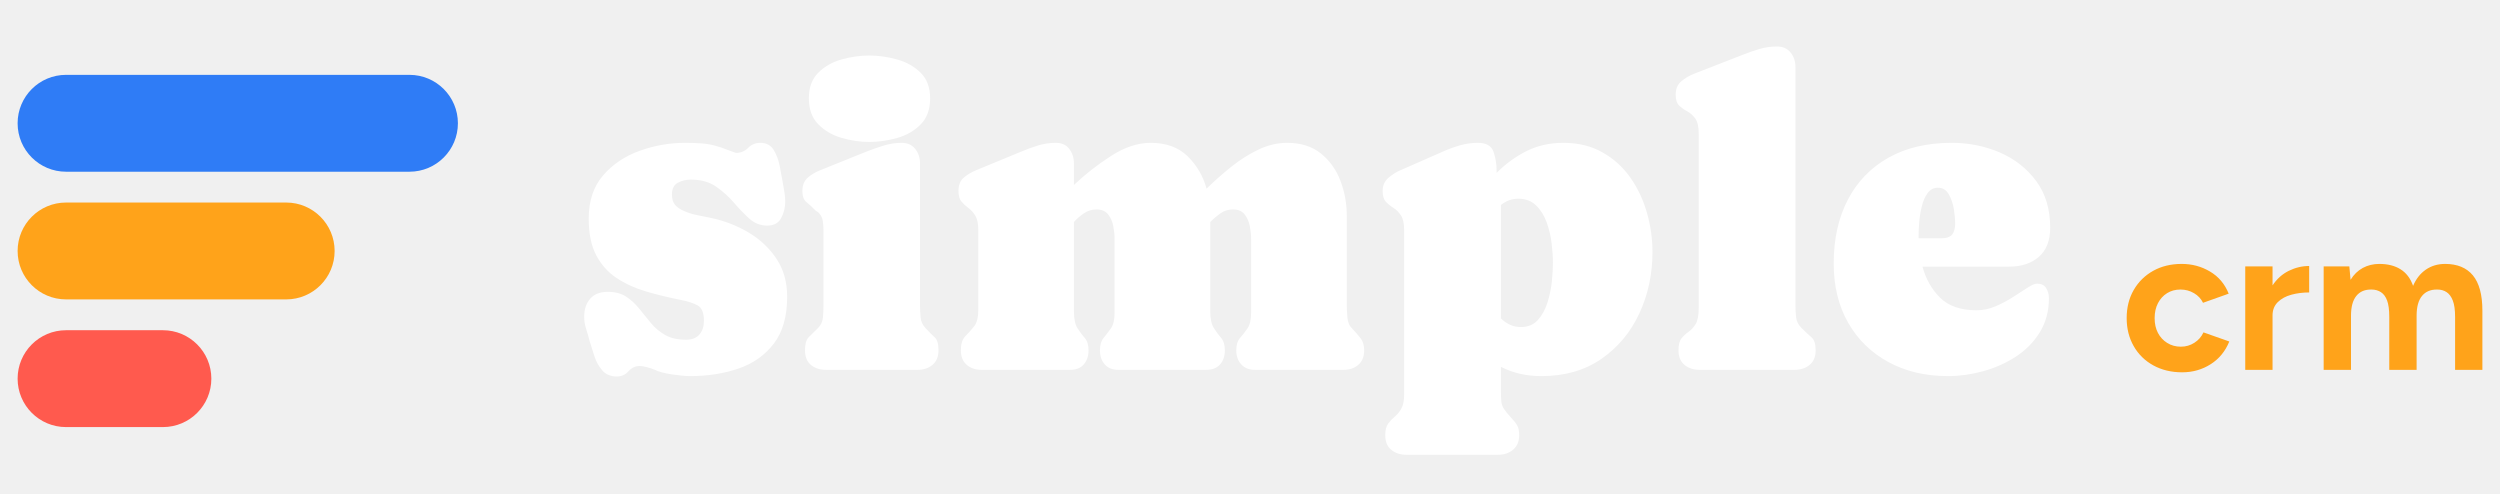
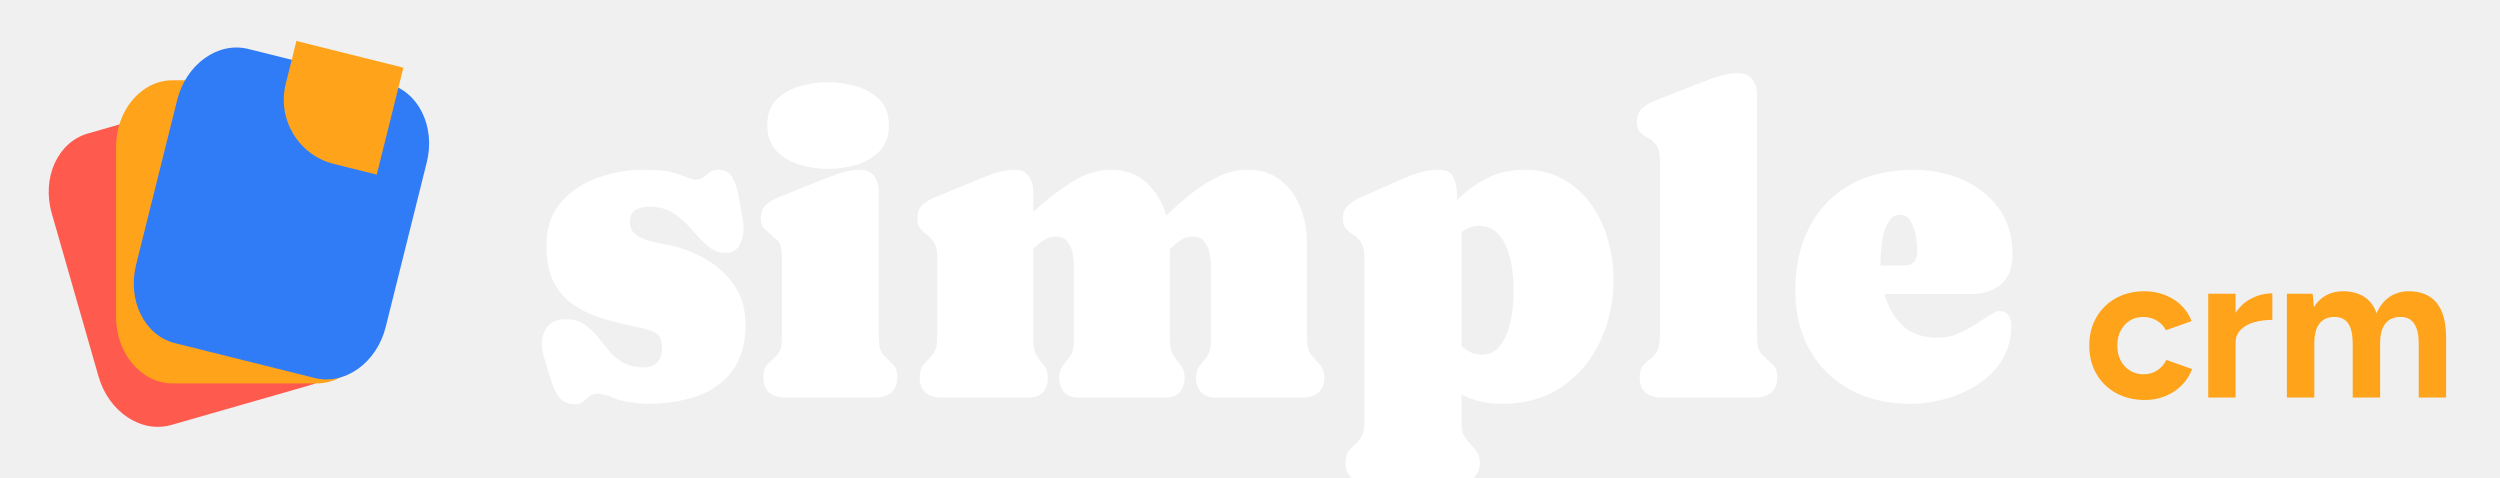
- <svg xmlns="http://www.w3.org/2000/svg" viewBox="-4 -84 567.8 112">
-   <rect x="0" y="-67" width="100" height="22" rx="11" fill="#2f7cf6" />
-   <rect x="0" y="-38" width="72" height="22" rx="11" fill="#ffa31a" />
-   <rect x="0" y="-9" width="44" height="22" rx="11" fill="#ff5a4e" />
-   <path fill="#ffffff" d="M152.90-43.21L152.90-43.21Q151.24-43.21 149.92-42.48Q148.61-41.75 148.61-39.84L148.61-39.84Q148.61-38.28 149.34-37.45Q150.07-36.62 151.44-36.04L151.44-36.04Q152.90-35.40 154.51-35.11Q156.13-34.81 157.64-34.47L157.64-34.47Q162.13-33.50 166.04-31.18Q169.94-28.86 172.36-25.22Q174.78-21.58 174.78-16.60L174.78-16.60Q174.78-9.91 171.75-5.96Q168.72-2.00 163.72-0.29Q158.71 1.42 152.76 1.42L152.76 1.42Q151.24 1.42 148.58 1.03Q145.92 0.63 144.65-0.05L144.65-0.05L144.60-0.05Q144.11-0.29 142.99-0.59Q141.87-0.88 141.33-0.88L141.33-0.88Q139.82-0.88 138.74 0.32Q137.67 1.51 136.11 1.51L136.11 1.51Q134.01 1.51 132.81 0.15Q131.61-1.22 131.00-3.10Q130.39-4.98 129.90-6.59L129.90-6.59Q129.56-7.96 129.12-9.30Q128.68-10.64 128.68-12.06L128.68-12.06Q128.68-14.60 130.05-16.16Q131.42-17.72 134.01-17.72L134.01-17.72Q136.54-17.72 138.21-16.63Q139.87-15.53 141.16-13.92Q142.45-12.30 143.80-10.67Q145.14-9.03 147.04-7.93Q148.95-6.84 151.83-6.84L151.83-6.84Q153.83-6.84 154.86-8.03Q155.88-9.23 155.88-11.13L155.88-11.13Q155.88-13.87 154.42-14.65Q152.95-15.43 150.66-15.87L150.66-15.87Q146.46-16.70 142.67-17.82Q138.89-18.95 135.98-20.90Q133.08-22.85 131.39-26.07Q129.71-29.30 129.71-34.38L129.71-34.38Q129.71-40.38 132.98-44.17Q136.25-47.95 141.31-49.76Q146.36-51.56 151.58-51.56L151.58-51.56Q153.59-51.56 155.51-51.42Q157.44-51.27 159.35-50.63L159.35-50.63Q159.59-50.59 160.50-50.24Q161.40-49.90 162.28-49.58Q163.16-49.27 163.16-49.27L163.16-49.27Q164.77-49.27 165.92-50.42Q167.06-51.56 168.67-51.56L168.67-51.56Q170.72-51.56 171.70-49.98Q172.68-48.39 173.09-46.29Q173.51-44.19 173.75-42.72L173.75-42.72Q173.95-41.60 174.14-40.45Q174.34-39.31 174.34-38.18L174.34-38.18Q174.34-36.23 173.43-34.50Q172.53-32.76 170.24-32.76L170.24-32.76Q167.94-32.76 166.18-34.35Q164.43-35.94 162.67-37.99Q160.91-40.04 158.62-41.63Q156.32-43.21 152.90-43.21ZM200.75-51.56L200.75-51.56Q202.76-51.56 203.85-50.20Q204.95-48.83 204.95-46.92L204.95-46.92L204.95-14.70Q204.95-13.33 205.08-11.94Q205.20-10.55 206.17-9.52L206.17-9.52Q207.44-8.15 208.30-7.37Q209.15-6.59 209.15-4.44L209.15-4.44Q209.15-2.29 207.81-1.15Q206.47 0 204.37 0L204.37 0L183.62 0Q181.52 0 180.17-1.12Q178.83-2.25 178.83-4.44L178.83-4.44Q178.83-6.54 179.66-7.40Q180.49-8.25 181.81-9.52L181.81-9.52Q182.79-10.50 182.91-11.96Q183.03-13.43 183.03-14.70L183.03-14.70L183.03-31.74Q183.03-32.71 182.88-33.76Q182.74-34.81 182.05-35.55L182.05-35.55Q181.86-35.79 181.59-35.94Q181.32-36.08 181.13-36.28L181.13-36.28Q180.05-37.40 179.15-38.11Q178.24-38.82 178.24-40.63L178.24-40.63Q178.24-42.58 179.46-43.65Q180.69-44.73 182.35-45.36L182.35-45.36L192.89-49.61Q194.75-50.34 196.75-50.95Q198.75-51.56 200.75-51.56ZM193.43-51.76L193.43-51.76Q190.30-51.76 187.13-52.69Q183.96-53.61 181.83-55.79Q179.71-57.96 179.71-61.67L179.71-61.67Q179.71-65.38 181.86-67.50Q184.01-69.63 187.18-70.51Q190.35-71.39 193.43-71.39L193.43-71.39Q196.51-71.39 199.70-70.51Q202.90-69.63 205.08-67.50Q207.25-65.38 207.25-61.67L207.25-61.67Q207.25-57.91 205.10-55.74Q202.95-53.56 199.75-52.66Q196.55-51.76 193.43-51.76ZM235.81-51.56L235.81-51.56Q237.81-51.56 238.86-50.17Q239.91-48.78 239.91-46.92L239.91-46.92L239.91-41.99Q243.72-45.61 248.34-48.58Q252.95-51.56 257.35-51.56L257.35-51.56Q262.57-51.56 265.70-48.54Q268.82-45.51 270.04-41.16L270.04-41.16Q272.63-43.70 275.61-46.09Q278.59-48.49 281.81-50.02Q285.03-51.56 288.35-51.56L288.35-51.56Q292.99-51.56 295.99-49.15Q299.00-46.73 300.44-42.94Q301.88-39.16 301.88-35.01L301.88-35.01L301.88-14.70Q301.88-13.57 302.02-11.89Q302.17-10.21 303.10-9.42L303.10-9.42L303.10-9.38Q304.17-8.25 305.00-7.20Q305.83-6.15 305.83-4.44L305.83-4.44Q305.83-2.29 304.51-1.15Q303.20 0 301.10 0L301.10 0L281.03 0Q279.03 0 277.90-1.25Q276.78-2.49 276.78-4.44L276.78-4.44Q276.78-6.25 277.63-7.23Q278.49-8.20 279.32-9.40Q280.15-10.60 280.15-12.89L280.15-12.89L280.15-29.74Q280.15-31.10 279.86-32.64Q279.56-34.18 278.68-35.30Q277.80-36.43 276.05-36.43L276.05-36.43Q274.44-36.43 273.19-35.55Q271.95-34.67 270.87-33.59L270.87-33.59L270.87-13.33Q270.87-10.74 271.70-9.47Q272.53-8.20 273.36-7.23Q274.19-6.25 274.19-4.44L274.19-4.44Q274.19-2.44 273.09-1.22Q271.99 0 269.94 0L269.94 0L250.02 0Q247.97 0 246.90-1.25Q245.82-2.49 245.82-4.44L245.82-4.44Q245.82-6.25 246.65-7.25Q247.48-8.25 248.31-9.42Q249.14-10.60 249.14-12.89L249.14-12.89L249.14-29.74Q249.14-31.10 248.85-32.64Q248.56-34.18 247.68-35.30Q246.80-36.43 245.04-36.43L245.04-36.43Q243.48-36.43 242.21-35.57Q240.94-34.72 239.91-33.59L239.91-33.59L239.91-13.33Q239.91-10.69 240.74-9.42Q241.57-8.15 242.40-7.20Q243.23-6.25 243.23-4.44L243.23-4.44Q243.23-2.49 242.16-1.25Q241.09 0 239.04 0L239.04 0L218.97 0Q216.87 0 215.55-1.15Q214.23-2.29 214.23-4.44L214.23-4.44Q214.23-6.59 215.23-7.62Q216.23-8.64 217.21-9.84Q218.19-11.04 218.19-13.62L218.19-13.62L218.19-31.74Q218.19-33.94 217.50-35.03Q216.82-36.13 215.94-36.77Q215.06-37.40 214.38-38.21Q213.69-39.01 213.69-40.63L213.69-40.63Q213.69-42.63 214.89-43.65Q216.09-44.68 217.75-45.36L217.75-45.36L228.05-49.61Q229.90-50.39 231.83-50.98Q233.76-51.56 235.81-51.56ZM331.66-51.56L331.66-51.56Q334.49-51.56 335.20-49.54Q335.91-47.51 335.91-45.26L335.91-45.26Q335.91-44.97 335.91-44.73L335.91-44.73Q338.89-47.75 342.65-49.66Q346.41-51.56 351.05-51.56L351.05-51.56Q356.13-51.56 359.93-49.41Q363.74-47.27 366.26-43.70Q368.77-40.14 370.04-35.72Q371.31-31.30 371.31-26.76L371.31-26.76Q371.31-19.24 368.33-12.82Q365.35-6.40 359.71-2.49Q354.07 1.42 346.07 1.42L346.07 1.42Q340.99 1.42 336.89-0.68L336.89-0.68L336.89 4.59Q336.89 6.30 336.98 7.20Q337.08 8.11 337.57 8.86Q338.06 9.62 339.23 10.89L339.23 10.89Q340.16 11.87 340.60 12.65Q341.04 13.43 341.04 14.84L341.04 14.84Q341.04 16.94 339.67 18.12Q338.30 19.29 336.25 19.29L336.25 19.29L315.45 19.29Q313.35 19.29 311.98 18.16Q310.62 17.04 310.62 14.84L310.62 14.84Q310.62 13.09 311.28 12.21Q311.94 11.33 312.77 10.64Q313.60 9.96 314.25 8.84Q314.91 7.71 314.91 5.52L314.91 5.52L314.91-31.74Q314.91-33.98 314.18-35.08Q313.45-36.18 312.47-36.79Q311.50-37.40 310.76-38.18Q310.03-38.96 310.03-40.63L310.03-40.63Q310.03-42.48 311.33-43.60Q312.62-44.73 314.13-45.36L314.13-45.36L323.80-49.61Q325.66-50.44 327.63-51.00Q329.61-51.56 331.66-51.56ZM340.79-38.87L340.79-38.87Q338.69-38.87 336.89-37.45L336.89-37.45L336.89-11.67Q337.81-10.79 338.94-10.25Q340.06-9.72 341.43-9.72L341.43-9.72Q343.82-9.72 345.26-11.30Q346.70-12.89 347.46-15.28Q348.21-17.68 348.46-20.12Q348.70-22.56 348.70-24.32L348.70-24.32Q348.70-26.22 348.41-28.69Q348.12-31.15 347.29-33.47Q346.46-35.79 344.89-37.33Q343.33-38.87 340.79-38.87ZM399.58-73.44L399.58-73.44Q401.58-73.44 402.68-72.07Q403.78-70.70 403.78-68.80L403.78-68.80L403.78-14.70Q403.78-13.28 403.93-11.94Q404.07-10.60 405.15-9.52L405.15-9.52Q406.47-8.20 407.42-7.40Q408.37-6.59 408.37-4.44L408.37-4.44Q408.37-2.25 407.00-1.12Q405.64 0 403.54 0L403.54 0L382.05 0Q379.95 0 378.59-1.12Q377.22-2.25 377.22-4.44L377.22-4.44Q377.22-6.30 377.90-7.15Q378.59-8.01 379.51-8.64Q380.44-9.28 381.13-10.42Q381.81-11.57 381.81-14.06L381.81-14.06L381.81-53.66Q381.81-56.01 381.03-57.08Q380.25-58.15 379.20-58.72Q378.15-59.28 377.37-60.03Q376.58-60.79 376.58-62.50L376.58-62.50Q376.58-64.45 377.85-65.53Q379.12-66.60 380.73-67.24L380.73-67.24L391.62-71.48Q393.58-72.27 395.53-72.85Q397.48-73.44 399.58-73.44ZM461.64-32.28L461.64-32.28Q461.64-27.93 459.08-25.68Q456.52-23.44 452.32-23.44L452.32-23.44L432.64-23.44Q433.76-19.24 436.64-16.38Q439.52-13.53 444.94-13.53L444.94-13.53Q447.09-13.53 449.22-14.43Q451.34-15.33 453.22-16.55Q455.10-17.77 456.52-18.68Q457.93-19.58 458.66-19.58L458.66-19.58Q460.08-19.58 460.71-18.58Q461.35-17.58 461.35-16.31L461.35-16.31Q461.35-11.87 459.27-8.52Q457.20-5.18 453.81-2.98Q450.41-0.78 446.38 0.32Q442.36 1.42 438.45 1.42L438.45 1.42Q430.78 1.42 424.92-1.76Q419.06-4.93 415.77-10.67Q412.47-16.41 412.47-24.17L412.47-24.17Q412.47-32.47 415.67-38.62Q418.87-44.78 424.88-48.17Q430.88-51.56 439.28-51.56L439.28-51.56Q445.09-51.56 450.19-49.37Q455.29-47.17 458.47-42.87Q461.64-38.57 461.64-32.28ZM431.76-30.96L431.76-30.96Q431.76-30.42 431.76-29.88L431.76-29.88L436.84-29.88Q438.69-29.88 439.38-30.74Q440.06-31.59 440.06-33.35L440.06-33.35Q440.06-34.52 439.77-36.43Q439.47-38.33 438.62-39.84Q437.77-41.36 436.15-41.36L436.15-41.36Q434.69-41.36 433.81-40.16Q432.93-38.96 432.49-37.18Q432.05-35.40 431.91-33.69Q431.76-31.98 431.76-30.96Z" />
-   <path fill="#ffa31a" d="M491.61 0.56L491.61 0.56Q487.94 0.56 485.07-1.01Q482.21-2.58 480.61-5.38Q479.01-8.18 479.01-11.75L479.01-11.75Q479.01-15.37 480.61-18.14Q482.21-20.91 485.03-22.49Q487.85-24.06 491.51-24.06L491.51-24.06Q495.04-24.06 497.95-22.32Q500.87-20.59 502.18-17.30L502.18-17.30L496.35-15.23Q495.70-16.59 494.31-17.41Q492.92-18.24 491.23-18.24L491.23-18.24Q489.49-18.24 488.18-17.41Q486.86-16.59 486.11-15.13Q485.36-13.68 485.36-11.75L485.36-11.75Q485.36-9.82 486.11-8.39Q486.86-6.96 488.22-6.11Q489.59-5.26 491.32-5.26L491.32-5.26Q493.02-5.26 494.40-6.16Q495.79-7.05 496.45-8.51L496.45-8.51L502.32-6.44Q500.96-3.10 498.07-1.27Q495.18 0.56 491.61 0.56ZM512.14 0L505.94 0L505.94-23.50L512.14-23.50L512.14-19.18Q513.60-21.39 515.83-22.49Q518.07-23.59 520.46-23.59L520.46-23.59L520.46-17.58Q518.30-17.58 516.40-17.06Q514.50-16.54 513.32-15.37Q512.14-14.19 512.14-12.36L512.14-12.36L512.14 0ZM529.96 0L523.75 0L523.75-23.50L529.58-23.50L529.86-20.45Q530.95-22.23 532.64-23.15Q534.33-24.06 536.40-24.06L536.40-24.06Q539.26-24.06 541.21-22.84Q543.17-21.62 544.06-19.08L544.06-19.08Q545.09-21.48 546.97-22.77Q548.85-24.06 551.34-24.06L551.34-24.06Q555.48-24.06 557.64-21.46Q559.80-18.85 559.80-13.44L559.80-13.44L559.80 0L553.60 0L553.60-12.03Q553.60-14.43 553.08-15.74Q552.57-17.06 551.67-17.65Q550.78-18.24 549.56-18.24L549.56-18.24Q547.30-18.28 546.08-16.78Q544.86-15.28 544.86-12.31L544.86-12.31L544.86 0L538.65 0L538.65-12.03Q538.65-14.43 538.16-15.74Q537.67-17.06 536.75-17.65Q535.83-18.24 534.61-18.24L534.61-18.24Q532.36-18.28 531.16-16.78Q529.96-15.28 529.96-12.31L529.96-12.31L529.96 0Z" />
+ <svg xmlns="http://www.w3.org/2000/svg" viewBox="-10 -90 566 108">
+   <g transform="translate(-4 -84) scale(1.04) translate(-6.5 -2.3)">
+     <rect x="16" y="20" width="56" height="66" rx="12.32" ry="14.52" transform="rotate(-16 44 53)" fill="#ff5a4e" />
+     <rect x="26" y="14" width="56" height="66" rx="12.32" ry="14.52" transform="rotate(0 54 47)" fill="#ffa31a" />
+     <rect x="34" y="10" width="56" height="66" rx="12.32" ry="14.52" transform="rotate(14 62 43)" fill="#2f7cf6" />
+     <path d="M62 8H86V32H76.4A14.4 14.4 0 0 1 62 17.6Z" transform="rotate(14 74 20)" fill="#ffa31a" />
+   </g>
+   <path fill="#ffffff" d="M136.90-43.21L136.90-43.21Q135.24-43.21 133.92-42.48Q132.61-41.75 132.61-39.84L132.61-39.84Q132.61-38.28 133.34-37.45Q134.07-36.62 135.44-36.04L135.44-36.04Q136.90-35.40 138.51-35.11Q140.13-34.81 141.64-34.47L141.64-34.47Q146.13-33.50 150.04-31.18Q153.94-28.86 156.36-25.22Q158.78-21.58 158.78-16.60L158.78-16.60Q158.78-9.91 155.75-5.96Q152.72-2.00 147.72-0.29Q142.71 1.42 136.76 1.42L136.76 1.42Q135.24 1.42 132.58 1.03Q129.92 0.63 128.65-0.05L128.65-0.05L128.60-0.05Q128.11-0.29 126.99-0.59Q125.87-0.88 125.33-0.88L125.33-0.88Q123.82-0.88 122.74 0.32Q121.67 1.51 120.11 1.51L120.11 1.51Q118.01 1.51 116.81 0.15Q115.61-1.22 115.00-3.10Q114.39-4.98 113.90-6.59L113.90-6.59Q113.56-7.96 113.12-9.30Q112.68-10.64 112.68-12.06L112.68-12.06Q112.68-14.60 114.05-16.16Q115.42-17.72 118.01-17.72L118.01-17.72Q120.54-17.72 122.21-16.63Q123.87-15.53 125.16-13.92Q126.45-12.30 127.80-10.67Q129.14-9.03 131.04-7.93Q132.95-6.84 135.83-6.84L135.83-6.84Q137.83-6.84 138.86-8.03Q139.88-9.23 139.88-11.13L139.88-11.13Q139.88-13.87 138.42-14.65Q136.95-15.43 134.66-15.87L134.66-15.87Q130.46-16.70 126.67-17.82Q122.89-18.95 119.98-20.90Q117.08-22.85 115.39-26.07Q113.71-29.30 113.71-34.38L113.71-34.38Q113.71-40.38 116.98-44.17Q120.25-47.95 125.31-49.76Q130.36-51.56 135.58-51.56L135.58-51.56Q137.59-51.56 139.51-51.42Q141.44-51.27 143.35-50.63L143.35-50.63Q143.59-50.59 144.50-50.24Q145.40-49.90 146.28-49.58Q147.16-49.27 147.16-49.27L147.16-49.27Q148.77-49.27 149.92-50.42Q151.06-51.56 152.67-51.56L152.67-51.56Q154.72-51.56 155.70-49.98Q156.68-48.39 157.09-46.29Q157.51-44.19 157.75-42.72L157.75-42.72Q157.95-41.60 158.14-40.45Q158.34-39.31 158.34-38.18L158.34-38.18Q158.34-36.23 157.43-34.50Q156.53-32.76 154.24-32.76L154.24-32.76Q151.94-32.76 150.18-34.35Q148.43-35.94 146.67-37.99Q144.91-40.04 142.62-41.63Q140.32-43.21 136.90-43.21ZM184.75-51.56L184.75-51.56Q186.76-51.56 187.85-50.20Q188.95-48.83 188.95-46.92L188.95-46.92L188.95-14.70Q188.95-13.33 189.08-11.94Q189.20-10.55 190.17-9.52L190.17-9.52Q191.44-8.15 192.30-7.37Q193.15-6.59 193.15-4.44L193.15-4.44Q193.15-2.29 191.81-1.15Q190.47 0 188.37 0L188.37 0L167.62 0Q165.52 0 164.17-1.12Q162.83-2.25 162.83-4.44L162.83-4.44Q162.83-6.54 163.66-7.40Q164.49-8.25 165.81-9.52L165.81-9.52Q166.79-10.50 166.91-11.96Q167.03-13.43 167.03-14.70L167.03-14.70L167.03-31.74Q167.03-32.71 166.88-33.76Q166.74-34.81 166.05-35.55L166.05-35.55Q165.86-35.79 165.59-35.94Q165.32-36.08 165.13-36.28L165.13-36.28Q164.05-37.40 163.15-38.11Q162.24-38.82 162.24-40.63L162.24-40.63Q162.24-42.58 163.46-43.65Q164.69-44.73 166.35-45.36L166.35-45.36L176.89-49.61Q178.75-50.34 180.75-50.95Q182.75-51.56 184.75-51.56ZM177.43-51.76L177.43-51.76Q174.30-51.76 171.13-52.69Q167.96-53.61 165.83-55.79Q163.71-57.96 163.71-61.67L163.71-61.67Q163.71-65.38 165.86-67.50Q168.01-69.63 171.18-70.51Q174.35-71.39 177.43-71.39L177.43-71.39Q180.51-71.39 183.70-70.51Q186.90-69.63 189.08-67.50Q191.25-65.38 191.25-61.67L191.25-61.67Q191.25-57.91 189.10-55.74Q186.95-53.56 183.75-52.66Q180.55-51.76 177.43-51.76ZM219.81-51.56L219.81-51.56Q221.81-51.56 222.86-50.17Q223.91-48.78 223.91-46.92L223.91-46.92L223.91-41.99Q227.72-45.61 232.34-48.58Q236.95-51.56 241.35-51.56L241.35-51.56Q246.57-51.56 249.70-48.54Q252.82-45.51 254.04-41.16L254.04-41.16Q256.63-43.70 259.61-46.09Q262.59-48.49 265.81-50.02Q269.03-51.56 272.35-51.56L272.35-51.56Q276.99-51.56 279.99-49.15Q283.00-46.73 284.44-42.94Q285.88-39.16 285.88-35.01L285.88-35.01L285.88-14.70Q285.88-13.57 286.02-11.89Q286.17-10.21 287.10-9.42L287.10-9.42L287.10-9.38Q288.17-8.25 289.00-7.20Q289.83-6.15 289.83-4.44L289.83-4.44Q289.83-2.29 288.51-1.15Q287.20 0 285.10 0L285.10 0L265.03 0Q263.03 0 261.90-1.25Q260.78-2.49 260.78-4.44L260.78-4.44Q260.78-6.25 261.63-7.23Q262.49-8.20 263.32-9.40Q264.15-10.60 264.15-12.89L264.15-12.89L264.15-29.74Q264.15-31.10 263.86-32.64Q263.56-34.18 262.68-35.30Q261.80-36.43 260.05-36.43L260.05-36.43Q258.44-36.43 257.19-35.55Q255.95-34.67 254.87-33.59L254.87-33.59L254.87-13.33Q254.87-10.74 255.70-9.47Q256.53-8.20 257.36-7.23Q258.19-6.25 258.19-4.44L258.19-4.44Q258.19-2.44 257.09-1.22Q255.99 0 253.94 0L253.94 0L234.02 0Q231.97 0 230.90-1.25Q229.82-2.49 229.82-4.44L229.82-4.44Q229.82-6.25 230.65-7.25Q231.48-8.25 232.31-9.42Q233.14-10.60 233.14-12.89L233.14-12.89L233.14-29.74Q233.14-31.10 232.85-32.64Q232.56-34.18 231.68-35.30Q230.80-36.43 229.04-36.43L229.04-36.43Q227.48-36.43 226.21-35.57Q224.94-34.72 223.91-33.59L223.91-33.59L223.91-13.33Q223.91-10.69 224.74-9.42Q225.57-8.15 226.40-7.20Q227.23-6.25 227.23-4.44L227.23-4.44Q227.23-2.49 226.16-1.25Q225.09 0 223.04 0L223.04 0L202.97 0Q200.87 0 199.55-1.15Q198.23-2.29 198.23-4.44L198.23-4.44Q198.23-6.59 199.23-7.62Q200.23-8.64 201.21-9.84Q202.19-11.04 202.19-13.62L202.19-13.62L202.19-31.74Q202.19-33.94 201.50-35.03Q200.82-36.13 199.94-36.77Q199.06-37.40 198.38-38.21Q197.69-39.01 197.69-40.63L197.69-40.63Q197.69-42.63 198.89-43.65Q200.09-44.68 201.75-45.36L201.75-45.36L212.05-49.61Q213.90-50.39 215.83-50.98Q217.76-51.56 219.81-51.56ZM315.66-51.56L315.66-51.56Q318.49-51.56 319.20-49.54Q319.91-47.51 319.91-45.26L319.91-45.26Q319.91-44.97 319.91-44.73L319.91-44.73Q322.89-47.75 326.65-49.66Q330.41-51.56 335.05-51.56L335.05-51.56Q340.13-51.56 343.93-49.41Q347.74-47.27 350.26-43.70Q352.77-40.14 354.04-35.72Q355.31-31.30 355.31-26.76L355.31-26.76Q355.31-19.24 352.33-12.82Q349.35-6.40 343.71-2.49Q338.07 1.42 330.07 1.42L330.07 1.42Q324.99 1.42 320.89-0.68L320.89-0.68L320.89 4.59Q320.89 6.30 320.98 7.20Q321.08 8.11 321.57 8.86Q322.06 9.62 323.23 10.89L323.23 10.89Q324.16 11.87 324.60 12.65Q325.04 13.43 325.04 14.84L325.04 14.84Q325.04 16.94 323.67 18.12Q322.30 19.29 320.25 19.29L320.25 19.29L299.45 19.29Q297.35 19.29 295.98 18.16Q294.62 17.04 294.62 14.84L294.62 14.84Q294.62 13.09 295.28 12.21Q295.94 11.33 296.77 10.64Q297.60 9.96 298.25 8.84Q298.91 7.71 298.91 5.52L298.91 5.52L298.91-31.74Q298.91-33.98 298.18-35.08Q297.45-36.18 296.47-36.79Q295.50-37.40 294.76-38.18Q294.03-38.96 294.03-40.63L294.03-40.63Q294.03-42.48 295.33-43.60Q296.62-44.73 298.13-45.36L298.13-45.36L307.80-49.61Q309.66-50.44 311.63-51.00Q313.61-51.56 315.66-51.56ZM324.79-38.87L324.79-38.87Q322.69-38.87 320.89-37.45L320.89-37.45L320.89-11.67Q321.81-10.79 322.94-10.25Q324.06-9.72 325.43-9.72L325.43-9.72Q327.82-9.72 329.26-11.30Q330.70-12.89 331.46-15.28Q332.21-17.68 332.46-20.12Q332.70-22.56 332.70-24.32L332.70-24.32Q332.70-26.22 332.41-28.69Q332.12-31.15 331.29-33.47Q330.46-35.79 328.89-37.33Q327.33-38.87 324.79-38.87ZM383.58-73.44L383.58-73.44Q385.58-73.44 386.68-72.07Q387.78-70.70 387.78-68.80L387.78-68.80L387.78-14.70Q387.78-13.28 387.93-11.94Q388.07-10.60 389.15-9.52L389.15-9.52Q390.47-8.20 391.42-7.40Q392.37-6.59 392.37-4.44L392.37-4.44Q392.37-2.25 391.00-1.12Q389.64 0 387.54 0L387.54 0L366.05 0Q363.95 0 362.59-1.12Q361.22-2.25 361.22-4.44L361.22-4.44Q361.22-6.30 361.90-7.15Q362.59-8.01 363.51-8.64Q364.44-9.28 365.13-10.42Q365.81-11.57 365.81-14.06L365.81-14.06L365.81-53.66Q365.81-56.01 365.03-57.08Q364.25-58.15 363.20-58.72Q362.15-59.28 361.37-60.03Q360.58-60.79 360.58-62.50L360.58-62.50Q360.58-64.45 361.85-65.53Q363.12-66.60 364.73-67.24L364.73-67.24L375.62-71.48Q377.58-72.27 379.53-72.85Q381.48-73.44 383.58-73.44ZM445.64-32.28L445.64-32.28Q445.64-27.93 443.08-25.68Q440.52-23.44 436.32-23.44L436.32-23.44L416.64-23.44Q417.76-19.24 420.64-16.38Q423.52-13.53 428.94-13.53L428.94-13.53Q431.09-13.53 433.22-14.43Q435.34-15.33 437.22-16.55Q439.10-17.77 440.52-18.68Q441.93-19.58 442.66-19.58L442.66-19.58Q444.08-19.58 444.71-18.58Q445.35-17.58 445.35-16.31L445.35-16.31Q445.35-11.87 443.27-8.52Q441.20-5.18 437.81-2.98Q434.41-0.78 430.38 0.32Q426.36 1.42 422.45 1.42L422.45 1.42Q414.78 1.42 408.92-1.76Q403.06-4.93 399.77-10.67Q396.47-16.41 396.47-24.17L396.47-24.17Q396.47-32.47 399.67-38.62Q402.87-44.78 408.88-48.17Q414.88-51.56 423.28-51.56L423.28-51.56Q429.09-51.56 434.19-49.37Q439.29-47.17 442.47-42.87Q445.64-38.57 445.64-32.28ZM415.76-30.96L415.76-30.96Q415.76-30.42 415.76-29.88L415.76-29.88L420.84-29.88Q422.69-29.88 423.38-30.74Q424.06-31.59 424.06-33.35L424.06-33.35Q424.06-34.52 423.77-36.43Q423.47-38.33 422.62-39.84Q421.77-41.36 420.15-41.36L420.15-41.36Q418.69-41.36 417.81-40.16Q416.93-38.96 416.49-37.18Q416.05-35.40 415.91-33.69Q415.76-31.98 415.76-30.96Z" />
+   <path fill="#ffa31a" d="M475.61 0.56L475.61 0.56Q471.94 0.56 469.07-1.01Q466.21-2.58 464.61-5.38Q463.01-8.18 463.01-11.75L463.01-11.75Q463.01-15.37 464.61-18.14Q466.21-20.91 469.03-22.49Q471.85-24.06 475.51-24.06L475.51-24.06Q479.04-24.06 481.95-22.32Q484.87-20.59 486.18-17.30L486.18-17.30L480.35-15.23Q479.70-16.59 478.31-17.41Q476.92-18.24 475.23-18.24L475.23-18.24Q473.49-18.24 472.18-17.41Q470.86-16.59 470.11-15.13Q469.36-13.68 469.36-11.75L469.36-11.75Q469.36-9.82 470.11-8.39Q470.86-6.96 472.22-6.11Q473.59-5.26 475.32-5.26L475.32-5.26Q477.02-5.26 478.40-6.16Q479.79-7.05 480.45-8.51L480.45-8.51L486.32-6.44Q484.96-3.10 482.07-1.27Q479.18 0.56 475.61 0.56ZM496.14 0L489.94 0L489.94-23.50L496.14-23.50L496.14-19.18Q497.60-21.39 499.83-22.49Q502.07-23.59 504.46-23.59L504.46-23.59L504.46-17.58Q502.30-17.58 500.40-17.06Q498.50-16.54 497.32-15.37Q496.14-14.19 496.14-12.36L496.14-12.36L496.14 0ZM513.96 0L507.75 0L507.75-23.50L513.58-23.50L513.86-20.45Q514.94-22.23 516.64-23.15Q518.33-24.06 520.40-24.06L520.40-24.06Q523.26-24.06 525.21-22.84Q527.16-21.62 528.06-19.08L528.06-19.08Q529.09-21.48 530.97-22.77Q532.85-24.06 535.34-24.06L535.34-24.06Q539.48-24.06 541.64-21.46Q543.80-18.85 543.80-13.44L543.80-13.44L543.80 0L537.60 0L537.60-12.03Q537.60-14.43 537.08-15.74Q536.56-17.06 535.67-17.65Q534.78-18.24 533.56-18.24L533.56-18.24Q531.30-18.28 530.08-16.78Q528.86-15.28 528.86-12.31L528.86-12.31L528.86 0L522.65 0L522.65-12.03Q522.65-14.43 522.16-15.74Q521.67-17.06 520.75-17.65Q519.83-18.24 518.61-18.24L518.61-18.24Q516.36-18.28 515.16-16.78Q513.96-15.28 513.96-12.31L513.96-12.31L513.96 0Z" />
</svg>
